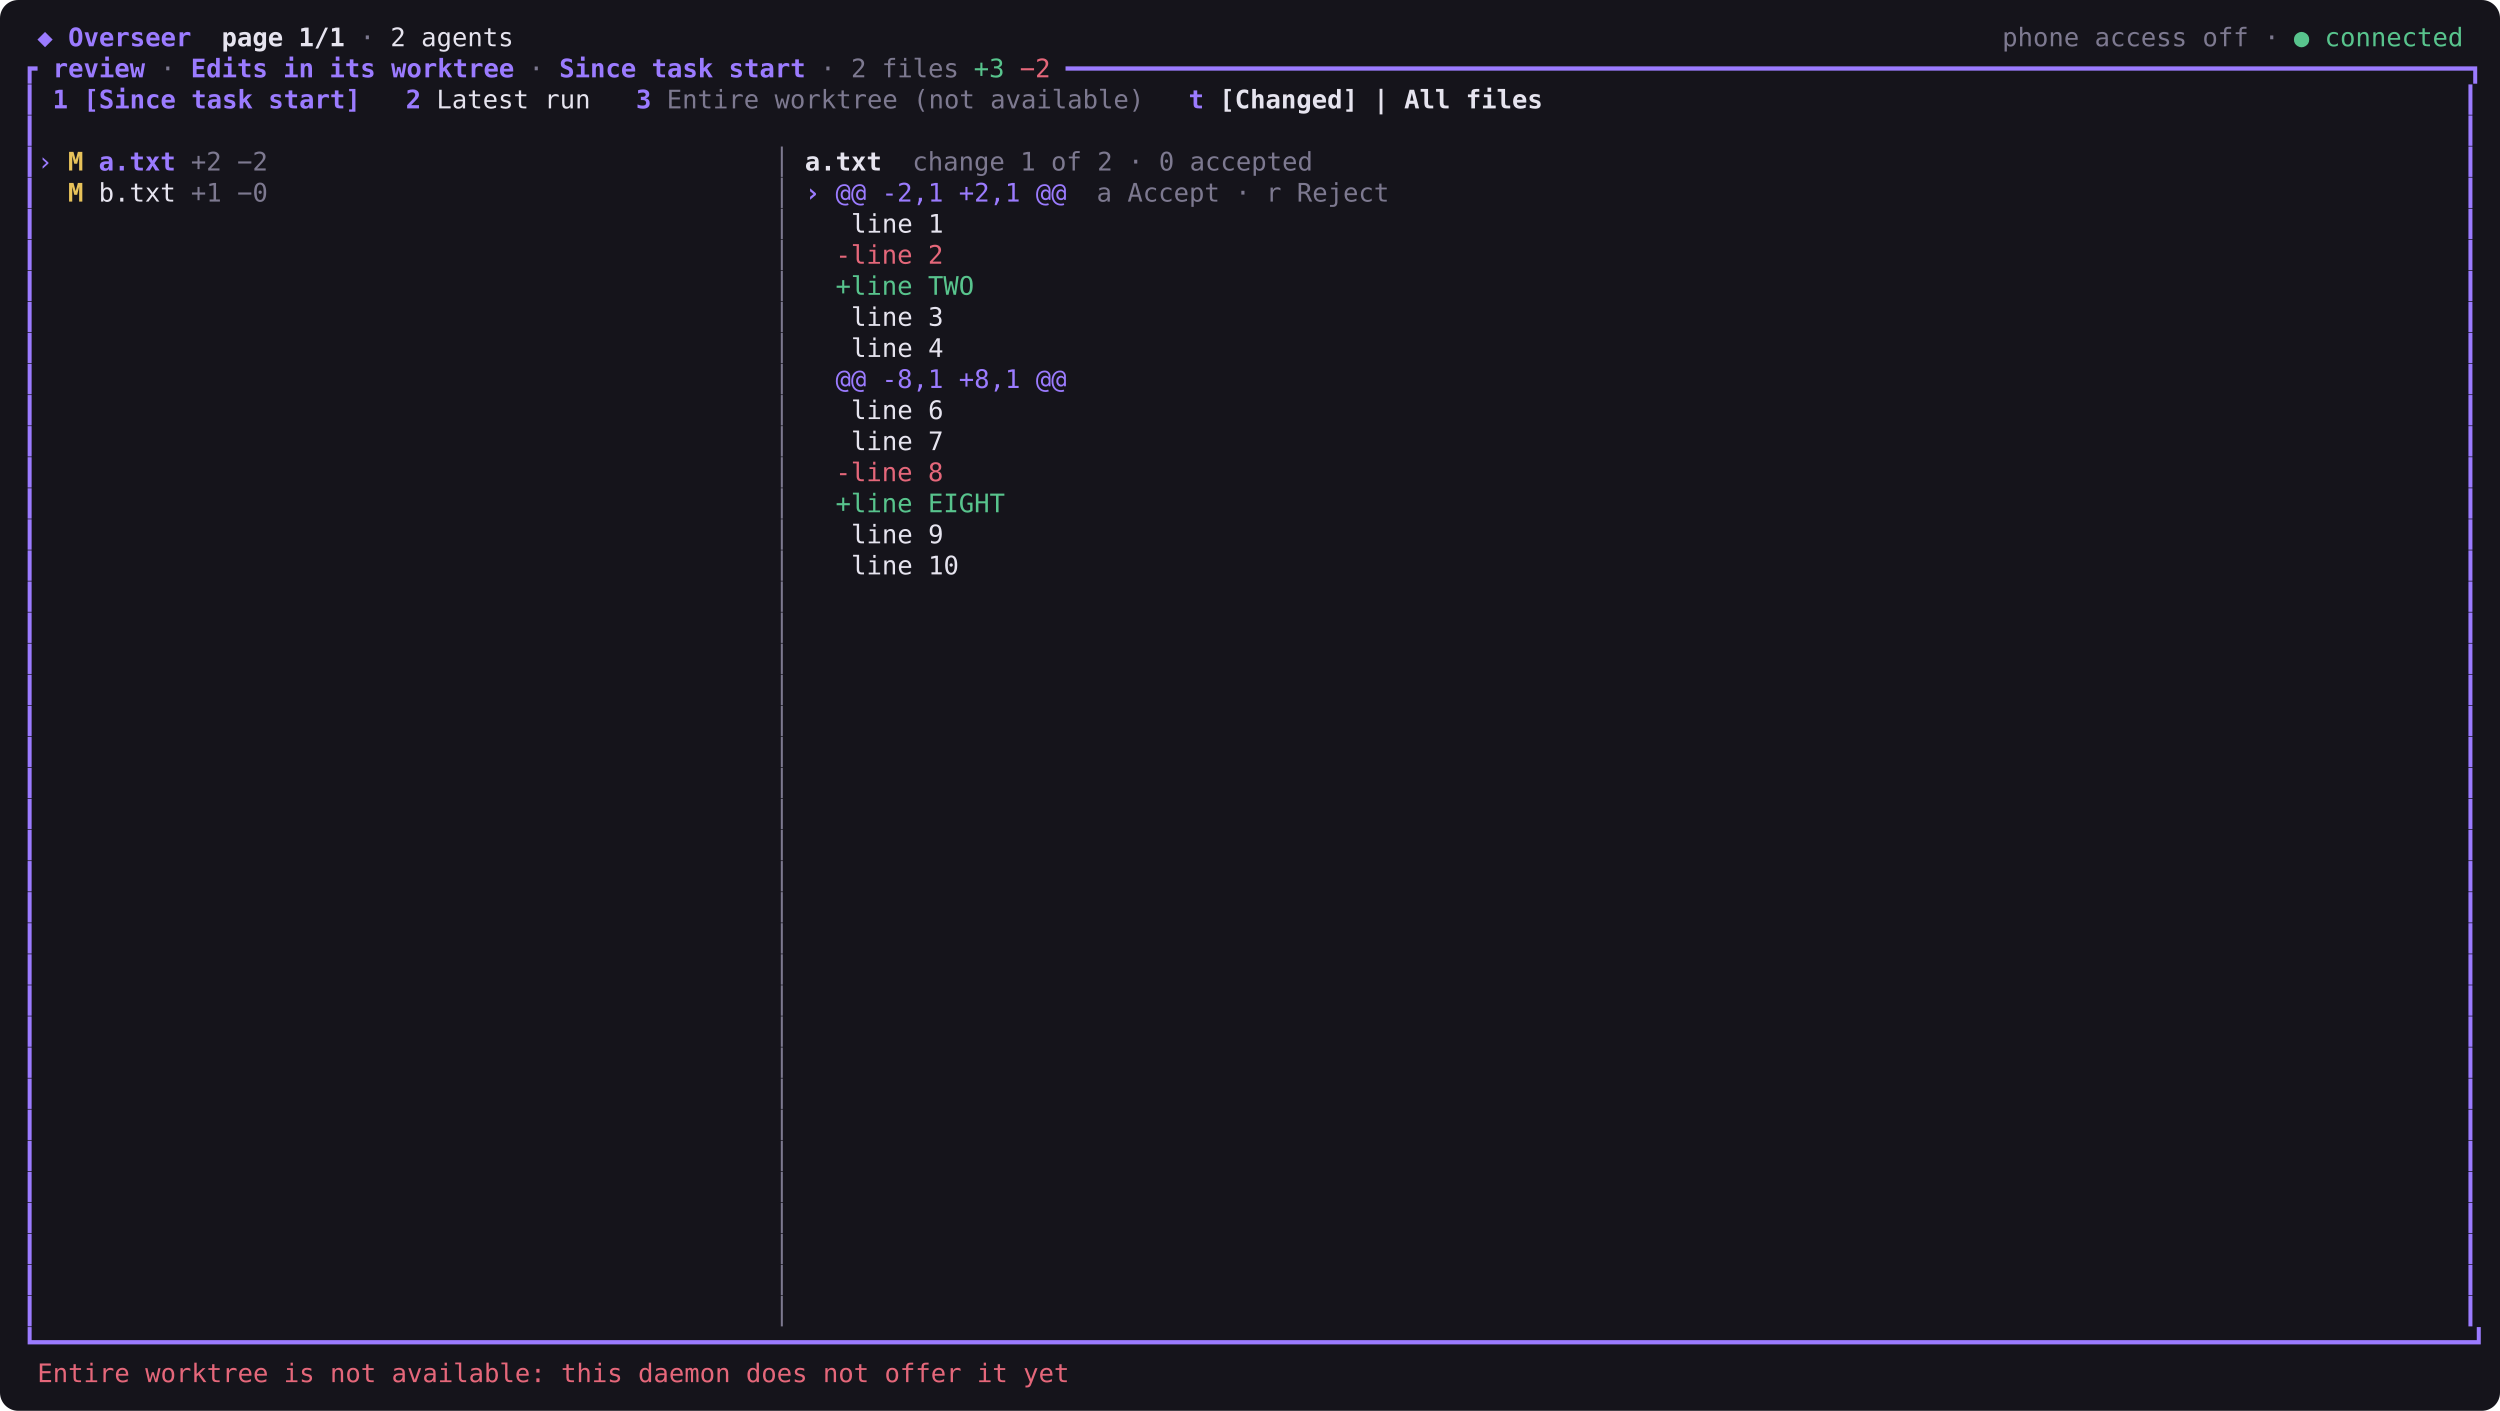
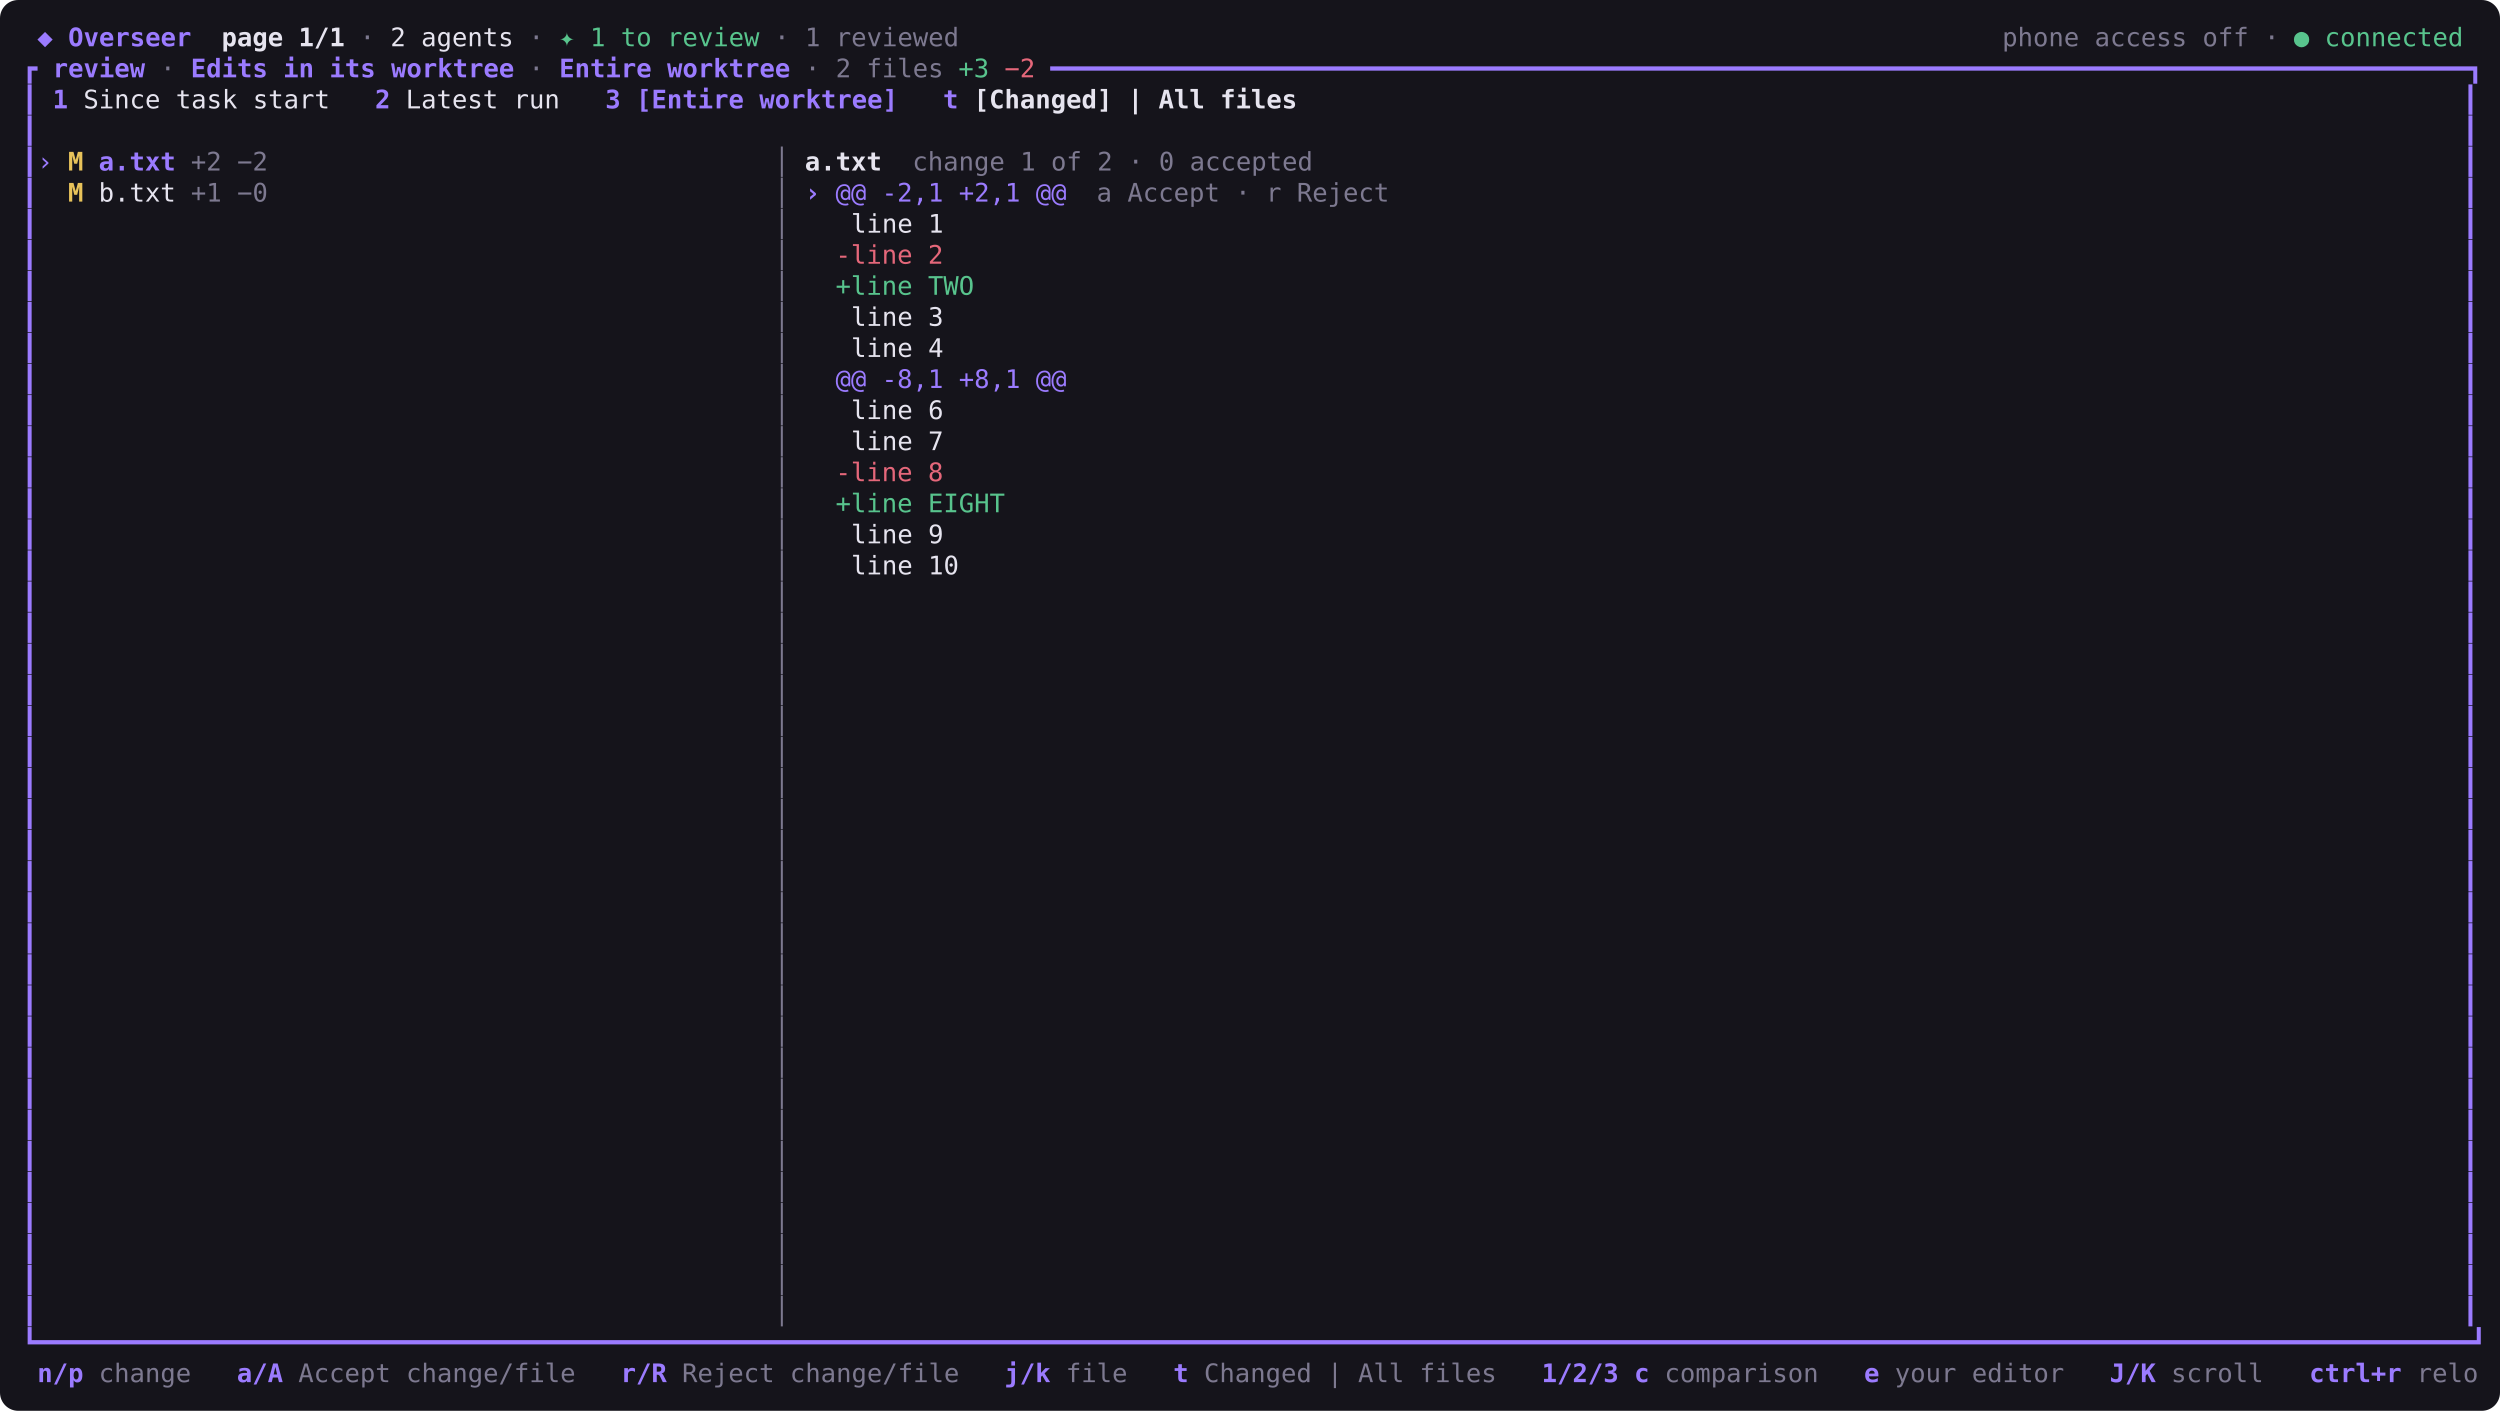
<svg xmlns="http://www.w3.org/2000/svg" width="1368" height="772" viewBox="0 0 1368 772">
  <rect width="100%" height="100%" rx="10" fill="#15141b" />
  <g font-family="ui-monospace, SFMono-Regular, Menlo, monospace" font-size="14">
    <text x="12.0" y="25.3" textLength="100.8" lengthAdjust="spacingAndGlyphs" fill="#9b7bff" font-weight="700" xml:space="preserve"> ◆ Overseer </text>
    <text x="112.8" y="25.3" textLength="84.0" lengthAdjust="spacingAndGlyphs" fill="#e6e4ef" font-weight="700" xml:space="preserve"> page 1/1 </text>
    <text x="196.8" y="25.3" textLength="16.8" lengthAdjust="spacingAndGlyphs" fill="#7d7990" xml:space="preserve">· </text>
-     <text x="213.6" y="25.3" textLength="882.0" lengthAdjust="spacingAndGlyphs" fill="#e6e4ef" xml:space="preserve">2 agents                                                                                                 </text>
+     <text x="213.6" y="25.3" textLength="67.2" lengthAdjust="spacingAndGlyphs" fill="#e6e4ef" xml:space="preserve">2 agents</text>
+     <text x="280.8" y="25.3" textLength="25.2" lengthAdjust="spacingAndGlyphs" fill="#7d7990" xml:space="preserve"> · </text>
+     <text x="306.0" y="25.3" textLength="109.2" lengthAdjust="spacingAndGlyphs" fill="#58c48d" xml:space="preserve">✦ 1 to review</text>
+     <text x="415.2" y="25.3" textLength="109.2" lengthAdjust="spacingAndGlyphs" fill="#7d7990" xml:space="preserve"> · 1 reviewed</text>
    <text x="1095.6" y="25.3" textLength="159.6" lengthAdjust="spacingAndGlyphs" fill="#7d7990" xml:space="preserve">phone access off · </text>
    <text x="1255.2" y="25.3" textLength="100.8" lengthAdjust="spacingAndGlyphs" fill="#58c48d" xml:space="preserve">● connected </text>
    <text x="12.0" y="42.3" textLength="8.4" lengthAdjust="spacingAndGlyphs" fill="#9b7bff" xml:space="preserve">┏</text>
    <text x="20.4" y="42.3" textLength="67.2" lengthAdjust="spacingAndGlyphs" fill="#9b7bff" font-weight="700" xml:space="preserve"> review </text>
    <text x="87.6" y="42.3" textLength="16.8" lengthAdjust="spacingAndGlyphs" fill="#7d7990" xml:space="preserve">· </text>
    <text x="104.4" y="42.3" textLength="176.4" lengthAdjust="spacingAndGlyphs" fill="#9b7bff" font-weight="700" xml:space="preserve">Edits in its worktree</text>
    <text x="280.8" y="42.3" textLength="25.2" lengthAdjust="spacingAndGlyphs" fill="#7d7990" xml:space="preserve"> · </text>
-     <text x="306.0" y="42.3" textLength="134.4" lengthAdjust="spacingAndGlyphs" fill="#9b7bff" font-weight="700" xml:space="preserve">Since task start</text>
-     <text x="440.4" y="42.3" textLength="92.4" lengthAdjust="spacingAndGlyphs" fill="#7d7990" xml:space="preserve"> · 2 files </text>
-     <text x="532.8" y="42.3" textLength="25.2" lengthAdjust="spacingAndGlyphs" fill="#58c48d" xml:space="preserve">+3 </text>
-     <text x="558.0" y="42.3" textLength="25.2" lengthAdjust="spacingAndGlyphs" fill="#e5677a" xml:space="preserve">−2 </text>
-     <text x="583.2" y="42.3" textLength="772.8" lengthAdjust="spacingAndGlyphs" fill="#9b7bff" xml:space="preserve">━━━━━━━━━━━━━━━━━━━━━━━━━━━━━━━━━━━━━━━━━━━━━━━━━━━━━━━━━━━━━━━━━━━━━━━━━━━━━━━━━━━━━━━━━━━┓</text>
+     <text x="306.0" y="42.3" textLength="126.0" lengthAdjust="spacingAndGlyphs" fill="#9b7bff" font-weight="700" xml:space="preserve">Entire worktree</text>
+     <text x="432.0" y="42.3" textLength="92.4" lengthAdjust="spacingAndGlyphs" fill="#7d7990" xml:space="preserve"> · 2 files </text>
+     <text x="524.4" y="42.3" textLength="25.2" lengthAdjust="spacingAndGlyphs" fill="#58c48d" xml:space="preserve">+3 </text>
+     <text x="549.6" y="42.3" textLength="25.2" lengthAdjust="spacingAndGlyphs" fill="#e5677a" xml:space="preserve">−2 </text>
+     <text x="574.8" y="42.3" textLength="781.2" lengthAdjust="spacingAndGlyphs" fill="#9b7bff" xml:space="preserve">━━━━━━━━━━━━━━━━━━━━━━━━━━━━━━━━━━━━━━━━━━━━━━━━━━━━━━━━━━━━━━━━━━━━━━━━━━━━━━━━━━━━━━━━━━━━┓</text>
    <text x="12.0" y="59.3" textLength="8.4" lengthAdjust="spacingAndGlyphs" fill="#9b7bff" xml:space="preserve">┃</text>
-     <text x="28.8" y="59.3" textLength="168.0" lengthAdjust="spacingAndGlyphs" fill="#9b7bff" font-weight="700" xml:space="preserve">1 [Since task start]</text>
-     <text x="222.0" y="59.3" textLength="8.4" lengthAdjust="spacingAndGlyphs" fill="#9b7bff" font-weight="700" xml:space="preserve">2</text>
-     <text x="230.4" y="59.3" textLength="117.6" lengthAdjust="spacingAndGlyphs" fill="#e6e4ef" xml:space="preserve"> Latest run   </text>
-     <text x="348.0" y="59.3" textLength="8.4" lengthAdjust="spacingAndGlyphs" fill="#9b7bff" font-weight="700" xml:space="preserve">3</text>
-     <text x="356.4" y="59.3" textLength="268.8" lengthAdjust="spacingAndGlyphs" fill="#7d7990" xml:space="preserve"> Entire worktree (not available)</text>
-     <text x="650.4" y="59.3" textLength="16.8" lengthAdjust="spacingAndGlyphs" fill="#9b7bff" font-weight="700" xml:space="preserve">t </text>
-     <text x="667.2" y="59.3" textLength="176.4" lengthAdjust="spacingAndGlyphs" fill="#e6e4ef" font-weight="700" xml:space="preserve">[Changed] | All files</text>
+     <text x="28.8" y="59.3" textLength="8.4" lengthAdjust="spacingAndGlyphs" fill="#9b7bff" font-weight="700" xml:space="preserve">1</text>
+     <text x="37.2" y="59.3" textLength="168.0" lengthAdjust="spacingAndGlyphs" fill="#e6e4ef" xml:space="preserve"> Since task start   </text>
+     <text x="205.2" y="59.3" textLength="8.4" lengthAdjust="spacingAndGlyphs" fill="#9b7bff" font-weight="700" xml:space="preserve">2</text>
+     <text x="213.6" y="59.3" textLength="117.6" lengthAdjust="spacingAndGlyphs" fill="#e6e4ef" xml:space="preserve"> Latest run   </text>
+     <text x="331.2" y="59.3" textLength="159.6" lengthAdjust="spacingAndGlyphs" fill="#9b7bff" font-weight="700" xml:space="preserve">3 [Entire worktree]</text>
+     <text x="516.0" y="59.3" textLength="16.8" lengthAdjust="spacingAndGlyphs" fill="#9b7bff" font-weight="700" xml:space="preserve">t </text>
+     <text x="532.8" y="59.3" textLength="176.4" lengthAdjust="spacingAndGlyphs" fill="#e6e4ef" font-weight="700" xml:space="preserve">[Changed] | All files</text>
    <text x="1347.6" y="59.3" textLength="8.4" lengthAdjust="spacingAndGlyphs" fill="#9b7bff" xml:space="preserve">┃</text>
    <text x="12.0" y="76.3" textLength="8.4" lengthAdjust="spacingAndGlyphs" fill="#9b7bff" xml:space="preserve">┃</text>
    <text x="1347.6" y="76.3" textLength="8.4" lengthAdjust="spacingAndGlyphs" fill="#9b7bff" xml:space="preserve">┃</text>
    <text x="12.0" y="93.3" textLength="25.2" lengthAdjust="spacingAndGlyphs" fill="#9b7bff" xml:space="preserve">┃› </text>
    <text x="37.2" y="93.3" textLength="16.8" lengthAdjust="spacingAndGlyphs" fill="#e8c35a" font-weight="700" xml:space="preserve">M </text>
    <text x="54.0" y="93.3" textLength="42.0" lengthAdjust="spacingAndGlyphs" fill="#9b7bff" font-weight="700" xml:space="preserve">a.txt</text>
    <text x="96.0" y="93.3" textLength="50.4" lengthAdjust="spacingAndGlyphs" fill="#7d7990" xml:space="preserve"> +2 −2</text>
    <text x="423.6" y="93.3" textLength="8.4" lengthAdjust="spacingAndGlyphs" fill="#7d7990" xml:space="preserve">│</text>
    <text x="440.4" y="93.3" textLength="42.0" lengthAdjust="spacingAndGlyphs" fill="#e6e4ef" font-weight="700" xml:space="preserve">a.txt</text>
    <text x="482.4" y="93.3" textLength="235.2" lengthAdjust="spacingAndGlyphs" fill="#7d7990" xml:space="preserve">  change 1 of 2 · 0 accepted</text>
    <text x="1347.6" y="93.3" textLength="8.4" lengthAdjust="spacingAndGlyphs" fill="#9b7bff" xml:space="preserve">┃</text>
    <text x="12.0" y="110.3" textLength="25.2" lengthAdjust="spacingAndGlyphs" fill="#9b7bff" xml:space="preserve">┃  </text>
    <text x="37.2" y="110.3" textLength="16.8" lengthAdjust="spacingAndGlyphs" fill="#e8c35a" font-weight="700" xml:space="preserve">M </text>
    <text x="54.0" y="110.3" textLength="42.0" lengthAdjust="spacingAndGlyphs" fill="#e6e4ef" xml:space="preserve">b.txt</text>
    <text x="96.0" y="110.3" textLength="50.4" lengthAdjust="spacingAndGlyphs" fill="#7d7990" xml:space="preserve"> +1 −0</text>
    <text x="423.6" y="110.3" textLength="8.4" lengthAdjust="spacingAndGlyphs" fill="#7d7990" xml:space="preserve">│</text>
    <text x="440.4" y="110.3" textLength="16.8" lengthAdjust="spacingAndGlyphs" fill="#9b7bff" font-weight="700" xml:space="preserve">› </text>
    <text x="457.2" y="110.3" textLength="126.0" lengthAdjust="spacingAndGlyphs" fill="#9b7bff" xml:space="preserve">@@ -2,1 +2,1 @@</text>
    <text x="583.2" y="110.3" textLength="176.4" lengthAdjust="spacingAndGlyphs" fill="#7d7990" xml:space="preserve">  a Accept · r Reject</text>
    <text x="1347.6" y="110.3" textLength="8.4" lengthAdjust="spacingAndGlyphs" fill="#9b7bff" xml:space="preserve">┃</text>
    <text x="12.0" y="127.3" textLength="8.4" lengthAdjust="spacingAndGlyphs" fill="#9b7bff" xml:space="preserve">┃</text>
    <text x="423.6" y="127.3" textLength="8.4" lengthAdjust="spacingAndGlyphs" fill="#7d7990" xml:space="preserve">│</text>
    <text x="432.0" y="127.3" textLength="915.6" lengthAdjust="spacingAndGlyphs" fill="#e6e4ef" xml:space="preserve">    line 1                                                                                                   </text>
    <text x="1347.6" y="127.3" textLength="8.4" lengthAdjust="spacingAndGlyphs" fill="#9b7bff" xml:space="preserve">┃</text>
    <text x="12.0" y="144.3" textLength="8.4" lengthAdjust="spacingAndGlyphs" fill="#9b7bff" xml:space="preserve">┃</text>
    <text x="423.6" y="144.3" textLength="8.4" lengthAdjust="spacingAndGlyphs" fill="#7d7990" xml:space="preserve">│</text>
    <text x="457.2" y="144.3" textLength="58.8" lengthAdjust="spacingAndGlyphs" fill="#e5677a" xml:space="preserve">-line 2</text>
    <text x="1347.6" y="144.3" textLength="8.4" lengthAdjust="spacingAndGlyphs" fill="#9b7bff" xml:space="preserve">┃</text>
    <text x="12.0" y="161.3" textLength="8.4" lengthAdjust="spacingAndGlyphs" fill="#9b7bff" xml:space="preserve">┃</text>
    <text x="423.6" y="161.3" textLength="8.4" lengthAdjust="spacingAndGlyphs" fill="#7d7990" xml:space="preserve">│</text>
    <text x="457.2" y="161.3" textLength="75.6" lengthAdjust="spacingAndGlyphs" fill="#58c48d" xml:space="preserve">+line TWO</text>
    <text x="1347.6" y="161.3" textLength="8.4" lengthAdjust="spacingAndGlyphs" fill="#9b7bff" xml:space="preserve">┃</text>
    <text x="12.0" y="178.3" textLength="8.4" lengthAdjust="spacingAndGlyphs" fill="#9b7bff" xml:space="preserve">┃</text>
    <text x="423.6" y="178.3" textLength="8.4" lengthAdjust="spacingAndGlyphs" fill="#7d7990" xml:space="preserve">│</text>
    <text x="432.0" y="178.3" textLength="915.6" lengthAdjust="spacingAndGlyphs" fill="#e6e4ef" xml:space="preserve">    line 3                                                                                                   </text>
    <text x="1347.6" y="178.3" textLength="8.4" lengthAdjust="spacingAndGlyphs" fill="#9b7bff" xml:space="preserve">┃</text>
    <text x="12.0" y="195.3" textLength="8.4" lengthAdjust="spacingAndGlyphs" fill="#9b7bff" xml:space="preserve">┃</text>
    <text x="423.6" y="195.3" textLength="8.4" lengthAdjust="spacingAndGlyphs" fill="#7d7990" xml:space="preserve">│</text>
    <text x="432.0" y="195.3" textLength="915.6" lengthAdjust="spacingAndGlyphs" fill="#e6e4ef" xml:space="preserve">    line 4                                                                                                   </text>
    <text x="1347.6" y="195.3" textLength="8.4" lengthAdjust="spacingAndGlyphs" fill="#9b7bff" xml:space="preserve">┃</text>
    <text x="12.0" y="212.3" textLength="8.4" lengthAdjust="spacingAndGlyphs" fill="#9b7bff" xml:space="preserve">┃</text>
    <text x="423.6" y="212.3" textLength="8.4" lengthAdjust="spacingAndGlyphs" fill="#7d7990" xml:space="preserve">│</text>
    <text x="457.2" y="212.3" textLength="126.0" lengthAdjust="spacingAndGlyphs" fill="#9b7bff" xml:space="preserve">@@ -8,1 +8,1 @@</text>
    <text x="1347.6" y="212.3" textLength="8.4" lengthAdjust="spacingAndGlyphs" fill="#9b7bff" xml:space="preserve">┃</text>
    <text x="12.0" y="229.3" textLength="8.4" lengthAdjust="spacingAndGlyphs" fill="#9b7bff" xml:space="preserve">┃</text>
    <text x="423.6" y="229.3" textLength="8.4" lengthAdjust="spacingAndGlyphs" fill="#7d7990" xml:space="preserve">│</text>
    <text x="432.0" y="229.3" textLength="915.6" lengthAdjust="spacingAndGlyphs" fill="#e6e4ef" xml:space="preserve">    line 6                                                                                                   </text>
    <text x="1347.6" y="229.3" textLength="8.4" lengthAdjust="spacingAndGlyphs" fill="#9b7bff" xml:space="preserve">┃</text>
    <text x="12.0" y="246.3" textLength="8.4" lengthAdjust="spacingAndGlyphs" fill="#9b7bff" xml:space="preserve">┃</text>
    <text x="423.6" y="246.3" textLength="8.4" lengthAdjust="spacingAndGlyphs" fill="#7d7990" xml:space="preserve">│</text>
    <text x="432.0" y="246.3" textLength="915.6" lengthAdjust="spacingAndGlyphs" fill="#e6e4ef" xml:space="preserve">    line 7                                                                                                   </text>
    <text x="1347.6" y="246.3" textLength="8.4" lengthAdjust="spacingAndGlyphs" fill="#9b7bff" xml:space="preserve">┃</text>
    <text x="12.0" y="263.3" textLength="8.4" lengthAdjust="spacingAndGlyphs" fill="#9b7bff" xml:space="preserve">┃</text>
    <text x="423.6" y="263.3" textLength="8.4" lengthAdjust="spacingAndGlyphs" fill="#7d7990" xml:space="preserve">│</text>
    <text x="457.2" y="263.3" textLength="58.8" lengthAdjust="spacingAndGlyphs" fill="#e5677a" xml:space="preserve">-line 8</text>
    <text x="1347.6" y="263.3" textLength="8.4" lengthAdjust="spacingAndGlyphs" fill="#9b7bff" xml:space="preserve">┃</text>
    <text x="12.0" y="280.3" textLength="8.4" lengthAdjust="spacingAndGlyphs" fill="#9b7bff" xml:space="preserve">┃</text>
    <text x="423.6" y="280.3" textLength="8.4" lengthAdjust="spacingAndGlyphs" fill="#7d7990" xml:space="preserve">│</text>
    <text x="457.2" y="280.3" textLength="92.4" lengthAdjust="spacingAndGlyphs" fill="#58c48d" xml:space="preserve">+line EIGHT</text>
    <text x="1347.6" y="280.3" textLength="8.4" lengthAdjust="spacingAndGlyphs" fill="#9b7bff" xml:space="preserve">┃</text>
    <text x="12.0" y="297.3" textLength="8.4" lengthAdjust="spacingAndGlyphs" fill="#9b7bff" xml:space="preserve">┃</text>
    <text x="423.6" y="297.3" textLength="8.4" lengthAdjust="spacingAndGlyphs" fill="#7d7990" xml:space="preserve">│</text>
    <text x="432.0" y="297.3" textLength="915.6" lengthAdjust="spacingAndGlyphs" fill="#e6e4ef" xml:space="preserve">    line 9                                                                                                   </text>
    <text x="1347.6" y="297.3" textLength="8.4" lengthAdjust="spacingAndGlyphs" fill="#9b7bff" xml:space="preserve">┃</text>
    <text x="12.0" y="314.3" textLength="8.4" lengthAdjust="spacingAndGlyphs" fill="#9b7bff" xml:space="preserve">┃</text>
    <text x="423.6" y="314.3" textLength="8.4" lengthAdjust="spacingAndGlyphs" fill="#7d7990" xml:space="preserve">│</text>
    <text x="432.0" y="314.3" textLength="915.6" lengthAdjust="spacingAndGlyphs" fill="#e6e4ef" xml:space="preserve">    line 10                                                                                                  </text>
    <text x="1347.6" y="314.3" textLength="8.4" lengthAdjust="spacingAndGlyphs" fill="#9b7bff" xml:space="preserve">┃</text>
    <text x="12.0" y="331.3" textLength="8.4" lengthAdjust="spacingAndGlyphs" fill="#9b7bff" xml:space="preserve">┃</text>
    <text x="423.6" y="331.3" textLength="8.4" lengthAdjust="spacingAndGlyphs" fill="#7d7990" xml:space="preserve">│</text>
    <text x="1347.6" y="331.3" textLength="8.4" lengthAdjust="spacingAndGlyphs" fill="#9b7bff" xml:space="preserve">┃</text>
    <text x="12.0" y="348.3" textLength="8.4" lengthAdjust="spacingAndGlyphs" fill="#9b7bff" xml:space="preserve">┃</text>
    <text x="423.6" y="348.3" textLength="8.4" lengthAdjust="spacingAndGlyphs" fill="#7d7990" xml:space="preserve">│</text>
    <text x="1347.6" y="348.3" textLength="8.4" lengthAdjust="spacingAndGlyphs" fill="#9b7bff" xml:space="preserve">┃</text>
    <text x="12.0" y="365.3" textLength="8.4" lengthAdjust="spacingAndGlyphs" fill="#9b7bff" xml:space="preserve">┃</text>
    <text x="423.6" y="365.3" textLength="8.4" lengthAdjust="spacingAndGlyphs" fill="#7d7990" xml:space="preserve">│</text>
    <text x="1347.6" y="365.3" textLength="8.4" lengthAdjust="spacingAndGlyphs" fill="#9b7bff" xml:space="preserve">┃</text>
    <text x="12.0" y="382.3" textLength="8.4" lengthAdjust="spacingAndGlyphs" fill="#9b7bff" xml:space="preserve">┃</text>
    <text x="423.6" y="382.3" textLength="8.4" lengthAdjust="spacingAndGlyphs" fill="#7d7990" xml:space="preserve">│</text>
    <text x="1347.6" y="382.3" textLength="8.4" lengthAdjust="spacingAndGlyphs" fill="#9b7bff" xml:space="preserve">┃</text>
    <text x="12.0" y="399.3" textLength="8.4" lengthAdjust="spacingAndGlyphs" fill="#9b7bff" xml:space="preserve">┃</text>
    <text x="423.6" y="399.3" textLength="8.4" lengthAdjust="spacingAndGlyphs" fill="#7d7990" xml:space="preserve">│</text>
    <text x="1347.6" y="399.3" textLength="8.4" lengthAdjust="spacingAndGlyphs" fill="#9b7bff" xml:space="preserve">┃</text>
    <text x="12.0" y="416.3" textLength="8.4" lengthAdjust="spacingAndGlyphs" fill="#9b7bff" xml:space="preserve">┃</text>
    <text x="423.6" y="416.3" textLength="8.4" lengthAdjust="spacingAndGlyphs" fill="#7d7990" xml:space="preserve">│</text>
    <text x="1347.6" y="416.3" textLength="8.4" lengthAdjust="spacingAndGlyphs" fill="#9b7bff" xml:space="preserve">┃</text>
    <text x="12.0" y="433.3" textLength="8.4" lengthAdjust="spacingAndGlyphs" fill="#9b7bff" xml:space="preserve">┃</text>
    <text x="423.6" y="433.3" textLength="8.4" lengthAdjust="spacingAndGlyphs" fill="#7d7990" xml:space="preserve">│</text>
    <text x="1347.6" y="433.3" textLength="8.4" lengthAdjust="spacingAndGlyphs" fill="#9b7bff" xml:space="preserve">┃</text>
    <text x="12.0" y="450.3" textLength="8.4" lengthAdjust="spacingAndGlyphs" fill="#9b7bff" xml:space="preserve">┃</text>
    <text x="423.6" y="450.3" textLength="8.4" lengthAdjust="spacingAndGlyphs" fill="#7d7990" xml:space="preserve">│</text>
    <text x="1347.6" y="450.3" textLength="8.4" lengthAdjust="spacingAndGlyphs" fill="#9b7bff" xml:space="preserve">┃</text>
    <text x="12.0" y="467.3" textLength="8.4" lengthAdjust="spacingAndGlyphs" fill="#9b7bff" xml:space="preserve">┃</text>
    <text x="423.6" y="467.3" textLength="8.4" lengthAdjust="spacingAndGlyphs" fill="#7d7990" xml:space="preserve">│</text>
    <text x="1347.6" y="467.3" textLength="8.4" lengthAdjust="spacingAndGlyphs" fill="#9b7bff" xml:space="preserve">┃</text>
    <text x="12.0" y="484.3" textLength="8.4" lengthAdjust="spacingAndGlyphs" fill="#9b7bff" xml:space="preserve">┃</text>
    <text x="423.6" y="484.3" textLength="8.4" lengthAdjust="spacingAndGlyphs" fill="#7d7990" xml:space="preserve">│</text>
    <text x="1347.6" y="484.3" textLength="8.4" lengthAdjust="spacingAndGlyphs" fill="#9b7bff" xml:space="preserve">┃</text>
    <text x="12.0" y="501.3" textLength="8.4" lengthAdjust="spacingAndGlyphs" fill="#9b7bff" xml:space="preserve">┃</text>
    <text x="423.6" y="501.3" textLength="8.4" lengthAdjust="spacingAndGlyphs" fill="#7d7990" xml:space="preserve">│</text>
    <text x="1347.6" y="501.3" textLength="8.4" lengthAdjust="spacingAndGlyphs" fill="#9b7bff" xml:space="preserve">┃</text>
    <text x="12.0" y="518.3" textLength="8.4" lengthAdjust="spacingAndGlyphs" fill="#9b7bff" xml:space="preserve">┃</text>
    <text x="423.6" y="518.3" textLength="8.4" lengthAdjust="spacingAndGlyphs" fill="#7d7990" xml:space="preserve">│</text>
    <text x="1347.6" y="518.3" textLength="8.4" lengthAdjust="spacingAndGlyphs" fill="#9b7bff" xml:space="preserve">┃</text>
    <text x="12.0" y="535.3" textLength="8.4" lengthAdjust="spacingAndGlyphs" fill="#9b7bff" xml:space="preserve">┃</text>
    <text x="423.6" y="535.3" textLength="8.4" lengthAdjust="spacingAndGlyphs" fill="#7d7990" xml:space="preserve">│</text>
    <text x="1347.6" y="535.3" textLength="8.4" lengthAdjust="spacingAndGlyphs" fill="#9b7bff" xml:space="preserve">┃</text>
    <text x="12.0" y="552.3" textLength="8.4" lengthAdjust="spacingAndGlyphs" fill="#9b7bff" xml:space="preserve">┃</text>
    <text x="423.6" y="552.3" textLength="8.4" lengthAdjust="spacingAndGlyphs" fill="#7d7990" xml:space="preserve">│</text>
    <text x="1347.6" y="552.3" textLength="8.4" lengthAdjust="spacingAndGlyphs" fill="#9b7bff" xml:space="preserve">┃</text>
    <text x="12.0" y="569.3" textLength="8.4" lengthAdjust="spacingAndGlyphs" fill="#9b7bff" xml:space="preserve">┃</text>
    <text x="423.6" y="569.3" textLength="8.4" lengthAdjust="spacingAndGlyphs" fill="#7d7990" xml:space="preserve">│</text>
    <text x="1347.6" y="569.3" textLength="8.4" lengthAdjust="spacingAndGlyphs" fill="#9b7bff" xml:space="preserve">┃</text>
    <text x="12.0" y="586.3" textLength="8.4" lengthAdjust="spacingAndGlyphs" fill="#9b7bff" xml:space="preserve">┃</text>
    <text x="423.6" y="586.3" textLength="8.4" lengthAdjust="spacingAndGlyphs" fill="#7d7990" xml:space="preserve">│</text>
    <text x="1347.6" y="586.3" textLength="8.4" lengthAdjust="spacingAndGlyphs" fill="#9b7bff" xml:space="preserve">┃</text>
    <text x="12.0" y="603.3" textLength="8.4" lengthAdjust="spacingAndGlyphs" fill="#9b7bff" xml:space="preserve">┃</text>
    <text x="423.6" y="603.3" textLength="8.4" lengthAdjust="spacingAndGlyphs" fill="#7d7990" xml:space="preserve">│</text>
    <text x="1347.6" y="603.3" textLength="8.4" lengthAdjust="spacingAndGlyphs" fill="#9b7bff" xml:space="preserve">┃</text>
    <text x="12.0" y="620.3" textLength="8.4" lengthAdjust="spacingAndGlyphs" fill="#9b7bff" xml:space="preserve">┃</text>
    <text x="423.6" y="620.3" textLength="8.4" lengthAdjust="spacingAndGlyphs" fill="#7d7990" xml:space="preserve">│</text>
    <text x="1347.6" y="620.3" textLength="8.4" lengthAdjust="spacingAndGlyphs" fill="#9b7bff" xml:space="preserve">┃</text>
    <text x="12.0" y="637.3" textLength="8.4" lengthAdjust="spacingAndGlyphs" fill="#9b7bff" xml:space="preserve">┃</text>
    <text x="423.6" y="637.3" textLength="8.4" lengthAdjust="spacingAndGlyphs" fill="#7d7990" xml:space="preserve">│</text>
    <text x="1347.6" y="637.3" textLength="8.4" lengthAdjust="spacingAndGlyphs" fill="#9b7bff" xml:space="preserve">┃</text>
    <text x="12.0" y="654.3" textLength="8.4" lengthAdjust="spacingAndGlyphs" fill="#9b7bff" xml:space="preserve">┃</text>
    <text x="423.6" y="654.3" textLength="8.4" lengthAdjust="spacingAndGlyphs" fill="#7d7990" xml:space="preserve">│</text>
    <text x="1347.6" y="654.3" textLength="8.4" lengthAdjust="spacingAndGlyphs" fill="#9b7bff" xml:space="preserve">┃</text>
    <text x="12.0" y="671.3" textLength="8.4" lengthAdjust="spacingAndGlyphs" fill="#9b7bff" xml:space="preserve">┃</text>
    <text x="423.6" y="671.3" textLength="8.4" lengthAdjust="spacingAndGlyphs" fill="#7d7990" xml:space="preserve">│</text>
    <text x="1347.6" y="671.3" textLength="8.4" lengthAdjust="spacingAndGlyphs" fill="#9b7bff" xml:space="preserve">┃</text>
    <text x="12.0" y="688.3" textLength="8.4" lengthAdjust="spacingAndGlyphs" fill="#9b7bff" xml:space="preserve">┃</text>
    <text x="423.6" y="688.3" textLength="8.4" lengthAdjust="spacingAndGlyphs" fill="#7d7990" xml:space="preserve">│</text>
    <text x="1347.6" y="688.3" textLength="8.4" lengthAdjust="spacingAndGlyphs" fill="#9b7bff" xml:space="preserve">┃</text>
    <text x="12.0" y="705.3" textLength="8.4" lengthAdjust="spacingAndGlyphs" fill="#9b7bff" xml:space="preserve">┃</text>
    <text x="423.6" y="705.3" textLength="8.4" lengthAdjust="spacingAndGlyphs" fill="#7d7990" xml:space="preserve">│</text>
    <text x="1347.6" y="705.3" textLength="8.4" lengthAdjust="spacingAndGlyphs" fill="#9b7bff" xml:space="preserve">┃</text>
    <text x="12.0" y="722.3" textLength="8.4" lengthAdjust="spacingAndGlyphs" fill="#9b7bff" xml:space="preserve">┃</text>
    <text x="423.6" y="722.3" textLength="8.4" lengthAdjust="spacingAndGlyphs" fill="#7d7990" xml:space="preserve">│</text>
    <text x="1347.6" y="722.3" textLength="8.4" lengthAdjust="spacingAndGlyphs" fill="#9b7bff" xml:space="preserve">┃</text>
    <text x="12.0" y="739.3" textLength="1344.0" lengthAdjust="spacingAndGlyphs" fill="#9b7bff" xml:space="preserve">┗━━━━━━━━━━━━━━━━━━━━━━━━━━━━━━━━━━━━━━━━━━━━━━━━━━━━━━━━━━━━━━━━━━━━━━━━━━━━━━━━━━━━━━━━━━━━━━━━━━━━━━━━━━━━━━━━━━━━━━━━━━━━━━━━━━━━━━━━━━━━━━━━━━━━━━━━━━━━━━┛</text>
-     <text x="12.0" y="756.3" textLength="571.2" lengthAdjust="spacingAndGlyphs" fill="#e5677a" xml:space="preserve"> Entire worktree is not available: this daemon does not offer it yet</text>
+     <text x="20.4" y="756.3" textLength="25.2" lengthAdjust="spacingAndGlyphs" fill="#9b7bff" font-weight="700" xml:space="preserve">n/p</text>
+     <text x="45.6" y="756.3" textLength="84.0" lengthAdjust="spacingAndGlyphs" fill="#7d7990" xml:space="preserve"> change   </text>
+     <text x="129.6" y="756.3" textLength="25.2" lengthAdjust="spacingAndGlyphs" fill="#9b7bff" font-weight="700" xml:space="preserve">a/A</text>
+     <text x="154.8" y="756.3" textLength="184.8" lengthAdjust="spacingAndGlyphs" fill="#7d7990" xml:space="preserve"> Accept change/file   </text>
+     <text x="339.6" y="756.3" textLength="25.2" lengthAdjust="spacingAndGlyphs" fill="#9b7bff" font-weight="700" xml:space="preserve">r/R</text>
+     <text x="364.8" y="756.3" textLength="184.8" lengthAdjust="spacingAndGlyphs" fill="#7d7990" xml:space="preserve"> Reject change/file   </text>
+     <text x="549.6" y="756.3" textLength="25.2" lengthAdjust="spacingAndGlyphs" fill="#9b7bff" font-weight="700" xml:space="preserve">j/k</text>
+     <text x="574.8" y="756.3" textLength="67.2" lengthAdjust="spacingAndGlyphs" fill="#7d7990" xml:space="preserve"> file   </text>
+     <text x="642.0" y="756.3" textLength="8.4" lengthAdjust="spacingAndGlyphs" fill="#9b7bff" font-weight="700" xml:space="preserve">t</text>
+     <text x="650.4" y="756.3" textLength="193.2" lengthAdjust="spacingAndGlyphs" fill="#7d7990" xml:space="preserve"> Changed | All files   </text>
+     <text x="843.6" y="756.3" textLength="58.8" lengthAdjust="spacingAndGlyphs" fill="#9b7bff" font-weight="700" xml:space="preserve">1/2/3 c</text>
+     <text x="902.4" y="756.3" textLength="117.6" lengthAdjust="spacingAndGlyphs" fill="#7d7990" xml:space="preserve"> comparison   </text>
+     <text x="1020.0" y="756.3" textLength="8.4" lengthAdjust="spacingAndGlyphs" fill="#9b7bff" font-weight="700" xml:space="preserve">e</text>
+     <text x="1028.4" y="756.3" textLength="126.0" lengthAdjust="spacingAndGlyphs" fill="#7d7990" xml:space="preserve"> your editor   </text>
+     <text x="1154.4" y="756.3" textLength="25.2" lengthAdjust="spacingAndGlyphs" fill="#9b7bff" font-weight="700" xml:space="preserve">J/K</text>
+     <text x="1179.6" y="756.3" textLength="84.0" lengthAdjust="spacingAndGlyphs" fill="#7d7990" xml:space="preserve"> scroll   </text>
+     <text x="1263.6" y="756.3" textLength="50.4" lengthAdjust="spacingAndGlyphs" fill="#9b7bff" font-weight="700" xml:space="preserve">ctrl+r</text>
+     <text x="1314.0" y="756.3" textLength="42.0" lengthAdjust="spacingAndGlyphs" fill="#7d7990" xml:space="preserve"> relo</text>
  </g>
</svg>
